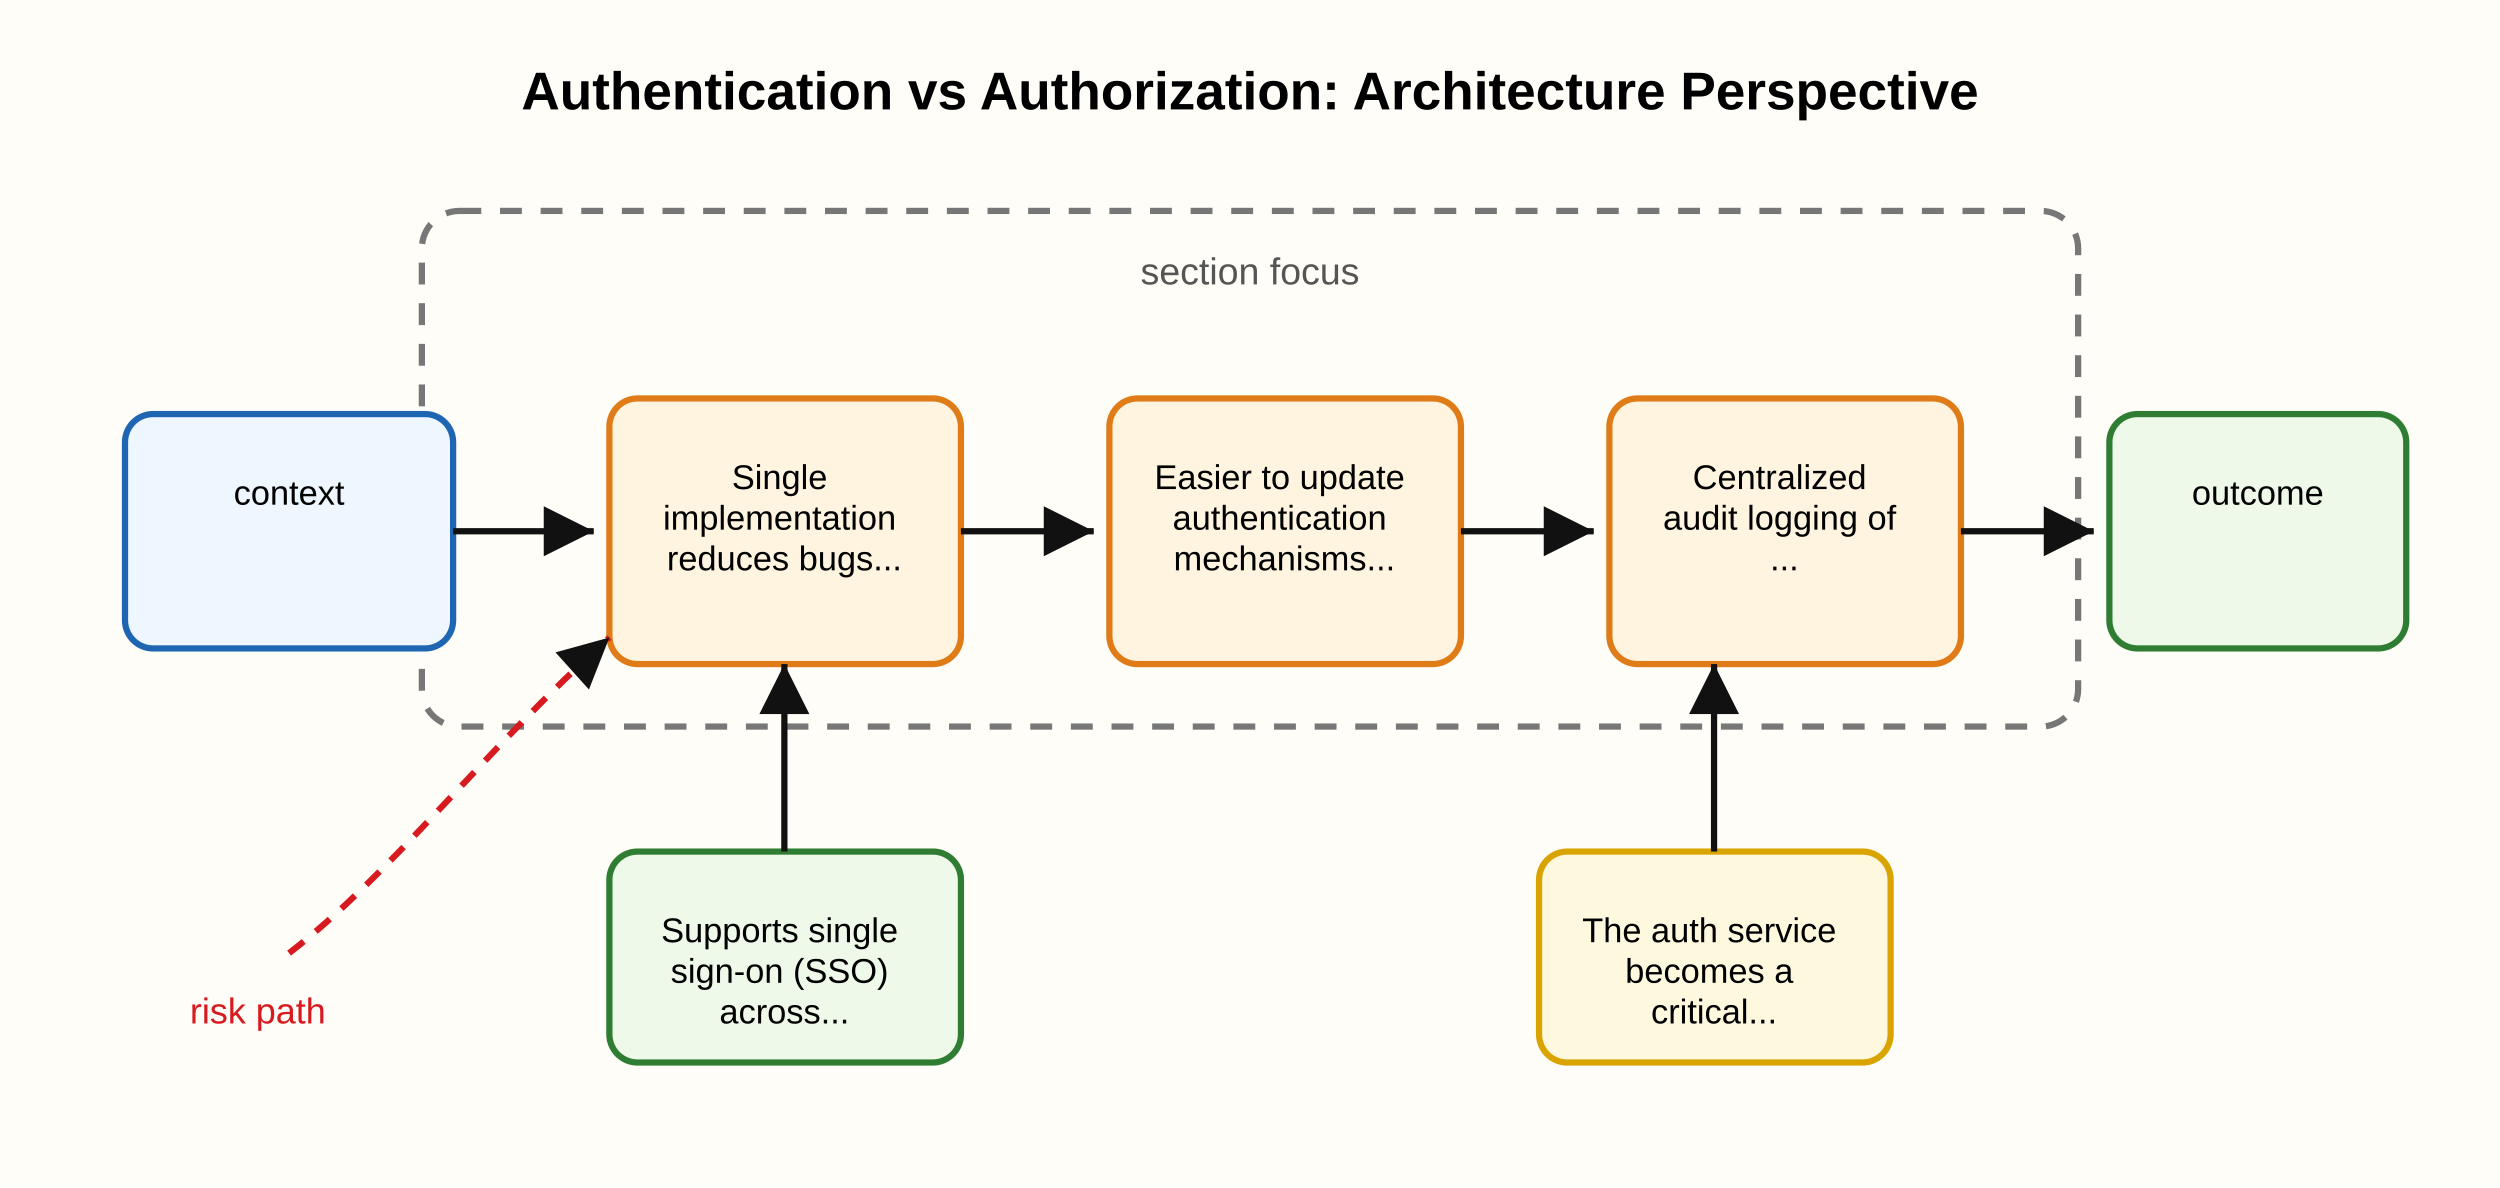
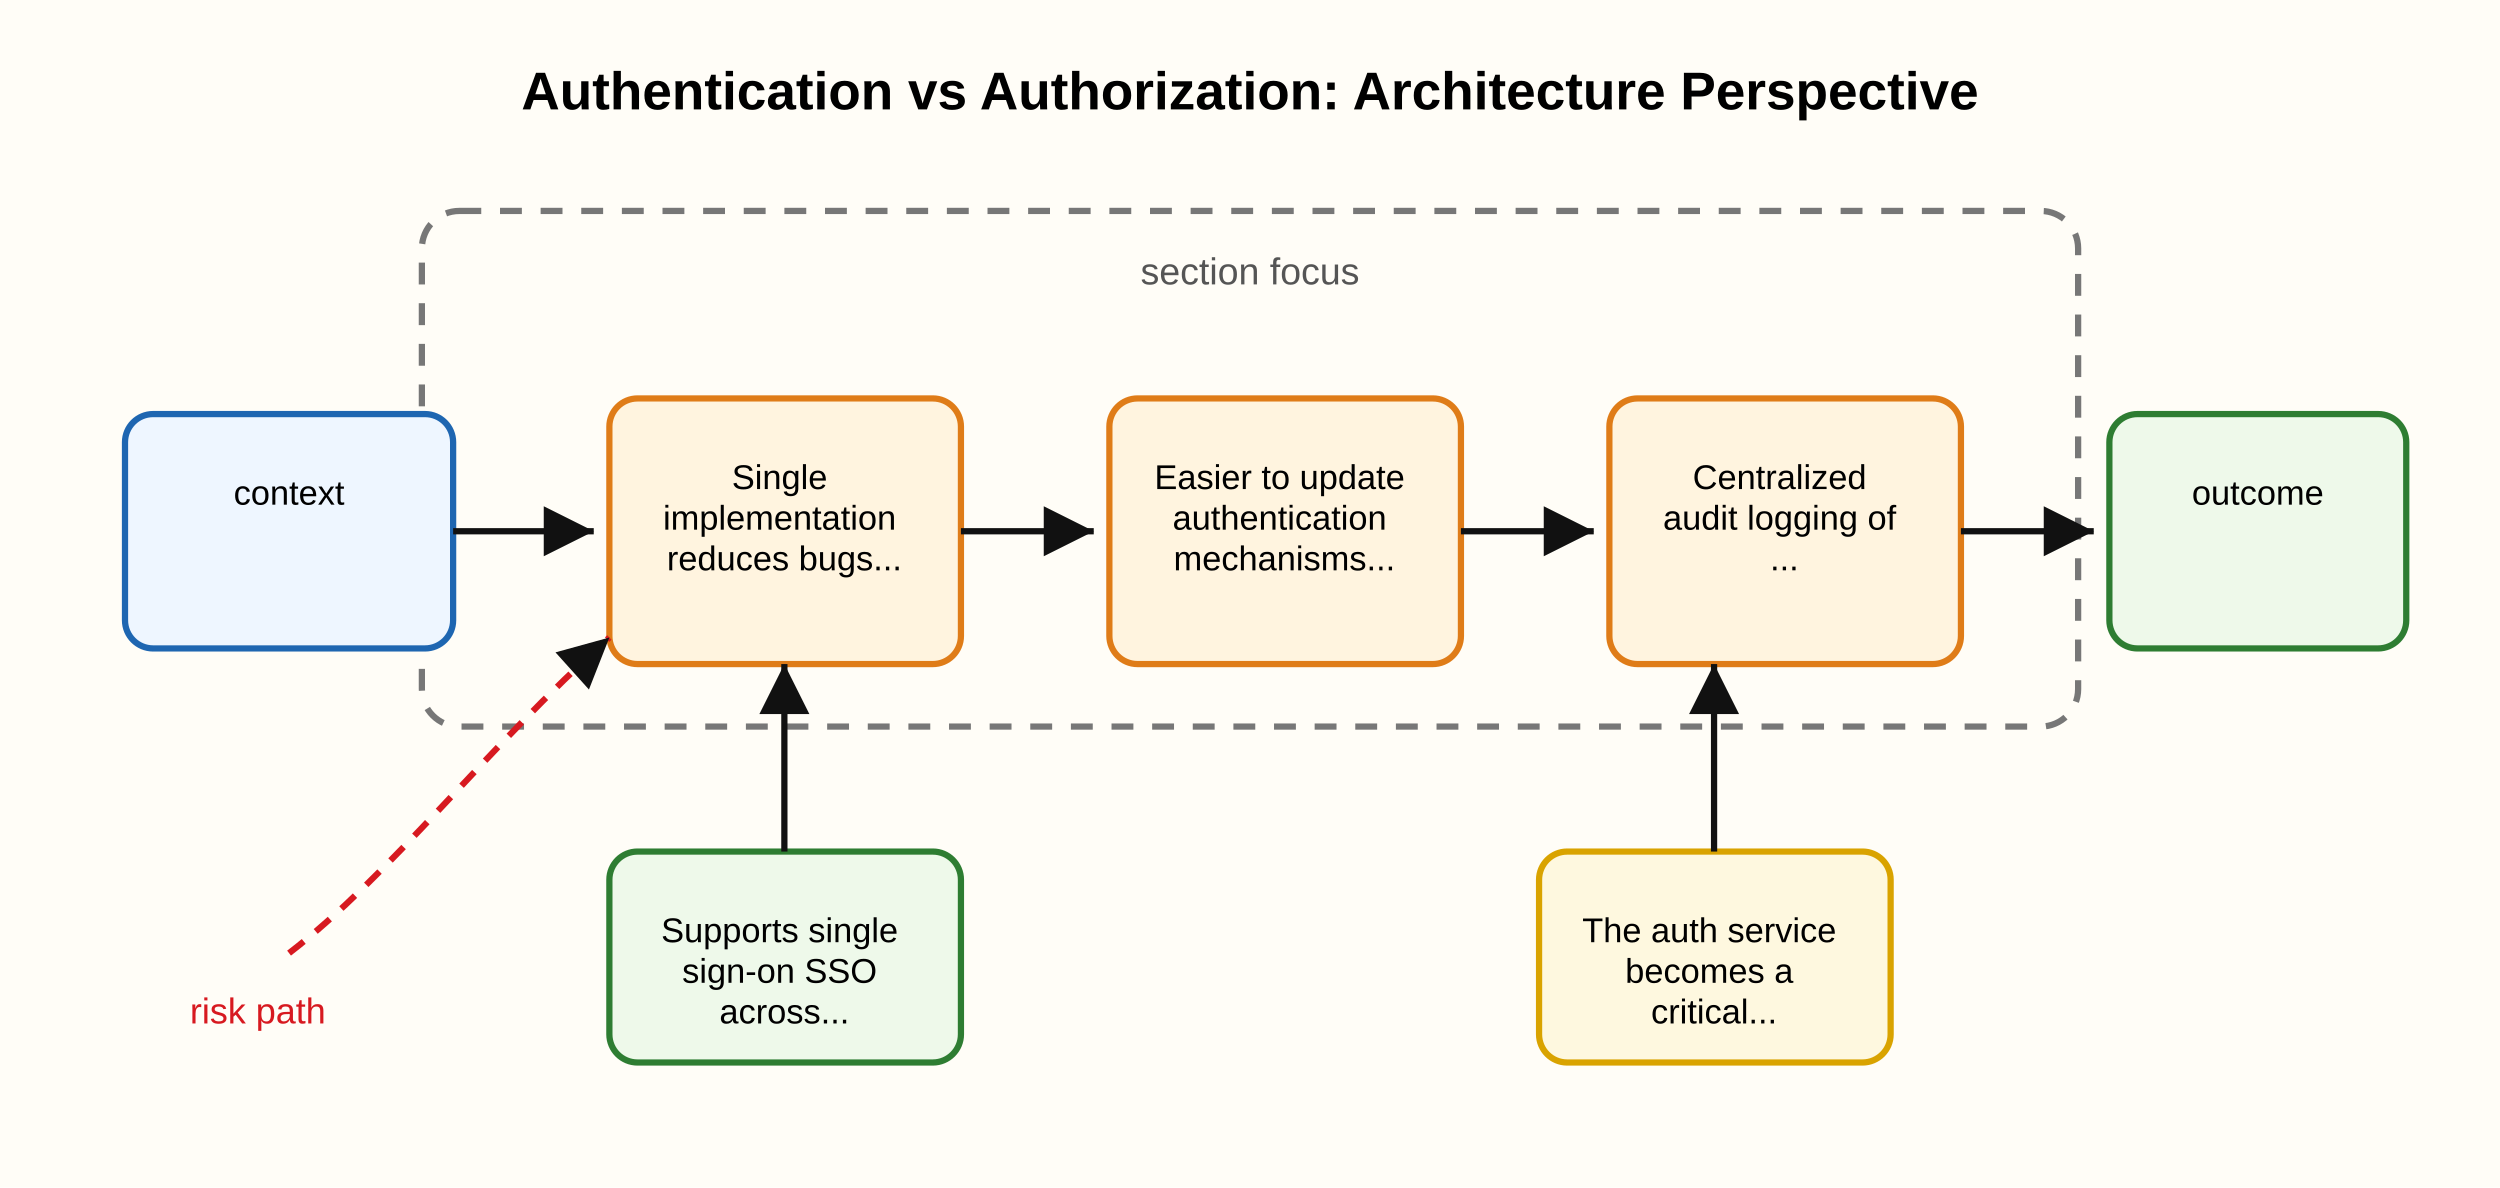
<svg xmlns="http://www.w3.org/2000/svg" width="1600" height="760" viewBox="0 0 1600 760">
  <defs>
    <marker id="arrow" markerWidth="12" markerHeight="12" refX="10" refY="6" orient="auto" markerUnits="strokeWidth">
      <path d="M2,2 L10,6 L2,10 z" fill="#111111" />
    </marker>
  </defs>
  <rect width="1600" height="760" fill="#fffdf7" />
  <text x="800" y="70" text-anchor="middle" font-size="34" font-family="Comic Sans MS, Segoe Print, Arial" font-weight="700">Authentication vs Authorization: Architecture Perspective</text>
  <rect x="270" y="135" width="1060" height="330" rx="24" fill="none" stroke="#777777" stroke-width="4" stroke-dasharray="14 12" />
  <text x="800" y="182" text-anchor="middle" font-size="24" fill="#555555" font-family="Comic Sans MS, Segoe Print, Arial">section focus</text>
  <rect x="80" y="265" width="210" height="150" rx="18" fill="#eef6ff" stroke="#1e66b1" stroke-width="4" />
  <text x="185" y="323" text-anchor="middle" font-size="22" font-family="Comic Sans MS, Segoe Print, Arial">
    <tspan x="185" dy="0">context</tspan>
  </text>
  <line x1="290" y1="340" x2="380" y2="340" stroke="#111111" stroke-width="4" marker-end="url(#arrow)" />
  <rect x="390" y="255" width="225" height="170" rx="18" fill="#fff4df" stroke="#df7c18" stroke-width="4" />
  <text x="502" y="313" text-anchor="middle" font-size="22" font-family="Comic Sans MS, Segoe Print, Arial">
    <tspan x="502" dy="0">Single</tspan>
    <tspan x="502" dy="26">implementation</tspan>
    <tspan x="502" dy="26">reduces bugs...</tspan>
  </text>
  <line x1="615" y1="340" x2="700" y2="340" stroke="#111111" stroke-width="4" marker-end="url(#arrow)" />
  <rect x="710" y="255" width="225" height="170" rx="18" fill="#fff4df" stroke="#df7c18" stroke-width="4" />
  <text x="822" y="313" text-anchor="middle" font-size="22" font-family="Comic Sans MS, Segoe Print, Arial">
    <tspan x="822" dy="0">Easier to update</tspan>
    <tspan x="822" dy="26">authentication</tspan>
    <tspan x="822" dy="26">mechanisms...</tspan>
  </text>
  <line x1="935" y1="340" x2="1020" y2="340" stroke="#111111" stroke-width="4" marker-end="url(#arrow)" />
  <rect x="1030" y="255" width="225" height="170" rx="18" fill="#fff4df" stroke="#df7c18" stroke-width="4" />
  <text x="1142" y="313" text-anchor="middle" font-size="22" font-family="Comic Sans MS, Segoe Print, Arial">
    <tspan x="1142" dy="0">Centralized</tspan>
    <tspan x="1142" dy="26">audit logging of</tspan>
    <tspan x="1142" dy="26">...</tspan>
  </text>
  <line x1="1255" y1="340" x2="1340" y2="340" stroke="#111111" stroke-width="4" marker-end="url(#arrow)" />
  <rect x="1350" y="265" width="190" height="150" rx="18" fill="#eef9ea" stroke="#2e7d32" stroke-width="4" />
  <text x="1445" y="323" text-anchor="middle" font-size="22" font-family="Comic Sans MS, Segoe Print, Arial">
    <tspan x="1445" dy="0">outcome</tspan>
  </text>
  <rect x="390" y="545" width="225" height="135" rx="18" fill="#eef9ea" stroke="#2e7d32" stroke-width="4" />
  <text x="502" y="603" text-anchor="middle" font-size="22" font-family="Comic Sans MS, Segoe Print, Arial">
    <tspan x="502" dy="0">Supports single</tspan>
-     <tspan x="502" dy="26">sign-on (SSO)</tspan>
+     <tspan x="502" dy="26">sign-on SSO</tspan>
    <tspan x="502" dy="26">across...</tspan>
  </text>
  <line x1="502" y1="545" x2="502" y2="425" stroke="#111111" stroke-width="4" marker-end="url(#arrow)" />
  <rect x="985" y="545" width="225" height="135" rx="18" fill="#fef8df" stroke="#d9a300" stroke-width="4" />
  <text x="1097" y="603" text-anchor="middle" font-size="22" font-family="Comic Sans MS, Segoe Print, Arial">
    <tspan x="1097" dy="0">The auth service</tspan>
    <tspan x="1097" dy="26">becomes a</tspan>
    <tspan x="1097" dy="26">critical...</tspan>
  </text>
  <line x1="1097" y1="545" x2="1097" y2="425" stroke="#111111" stroke-width="4" marker-end="url(#arrow)" />
  <path d="M185 610 C250 560, 310 480, 390 408" fill="none" stroke="#d71920" stroke-width="4" stroke-dasharray="12 10" marker-end="url(#arrow)" />
  <text x="165" y="655" text-anchor="middle" font-size="23" fill="#d71920" font-family="Comic Sans MS, Segoe Print, Arial">risk path</text>
</svg>
